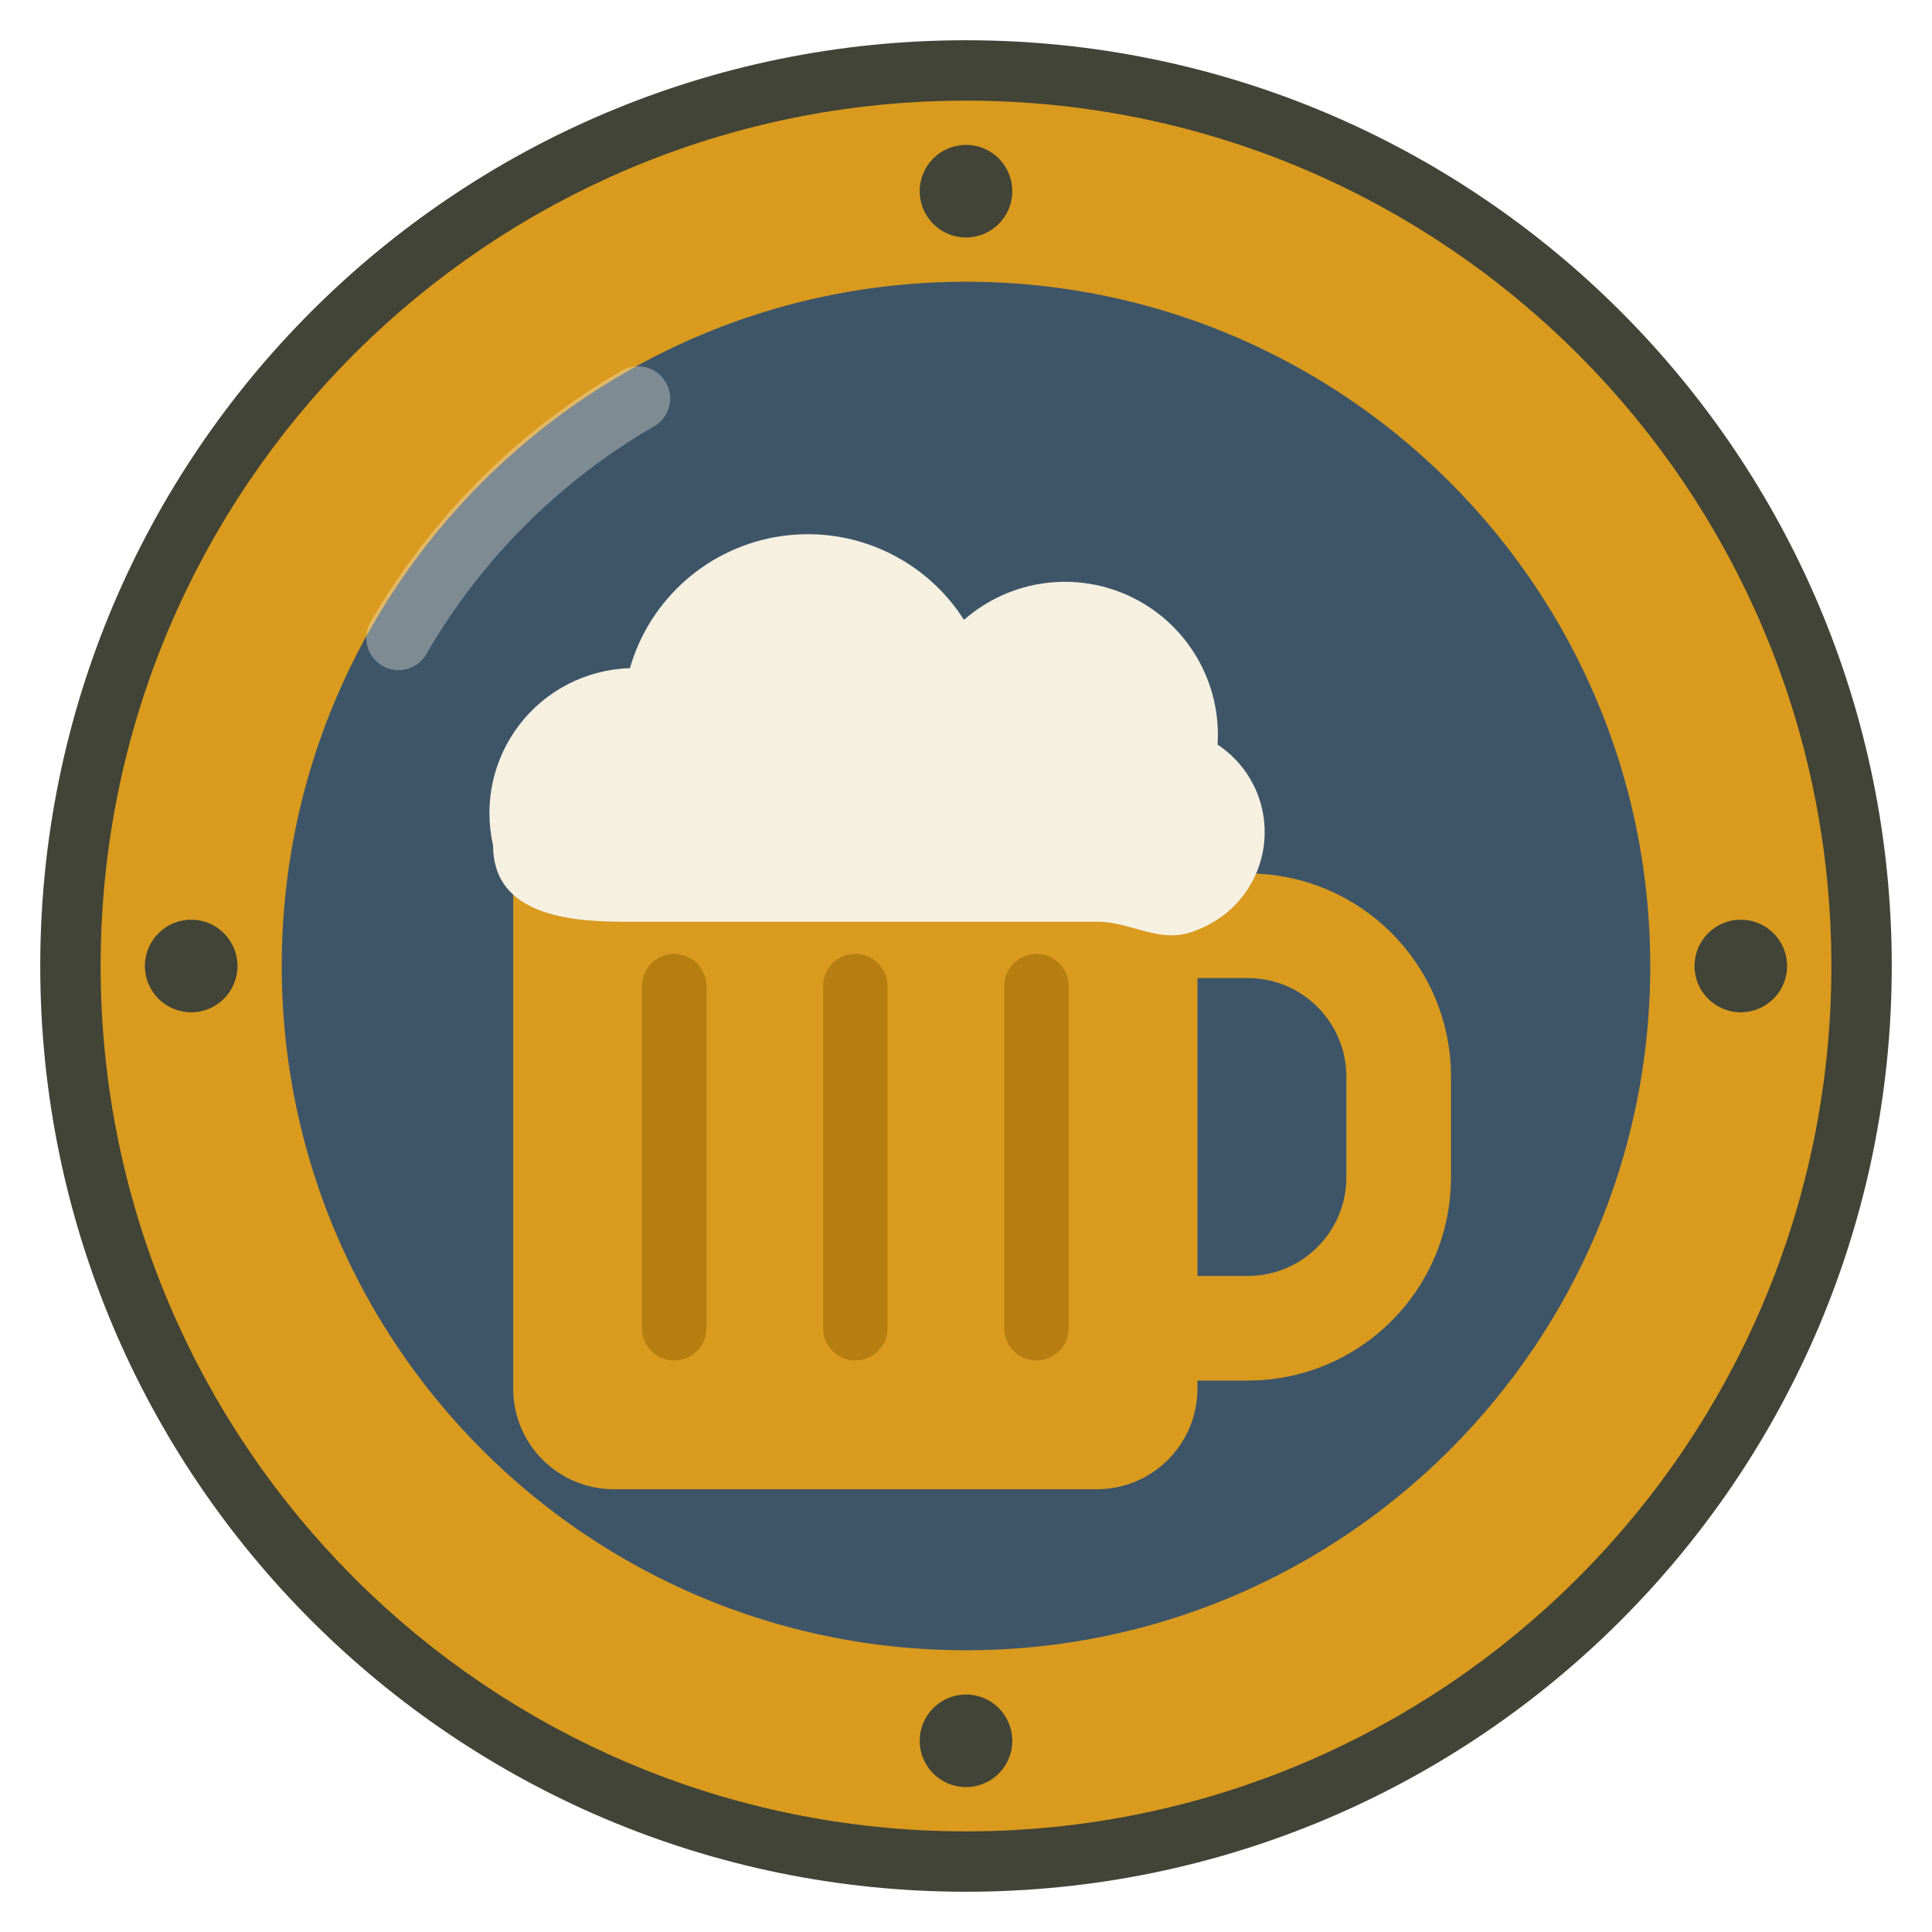
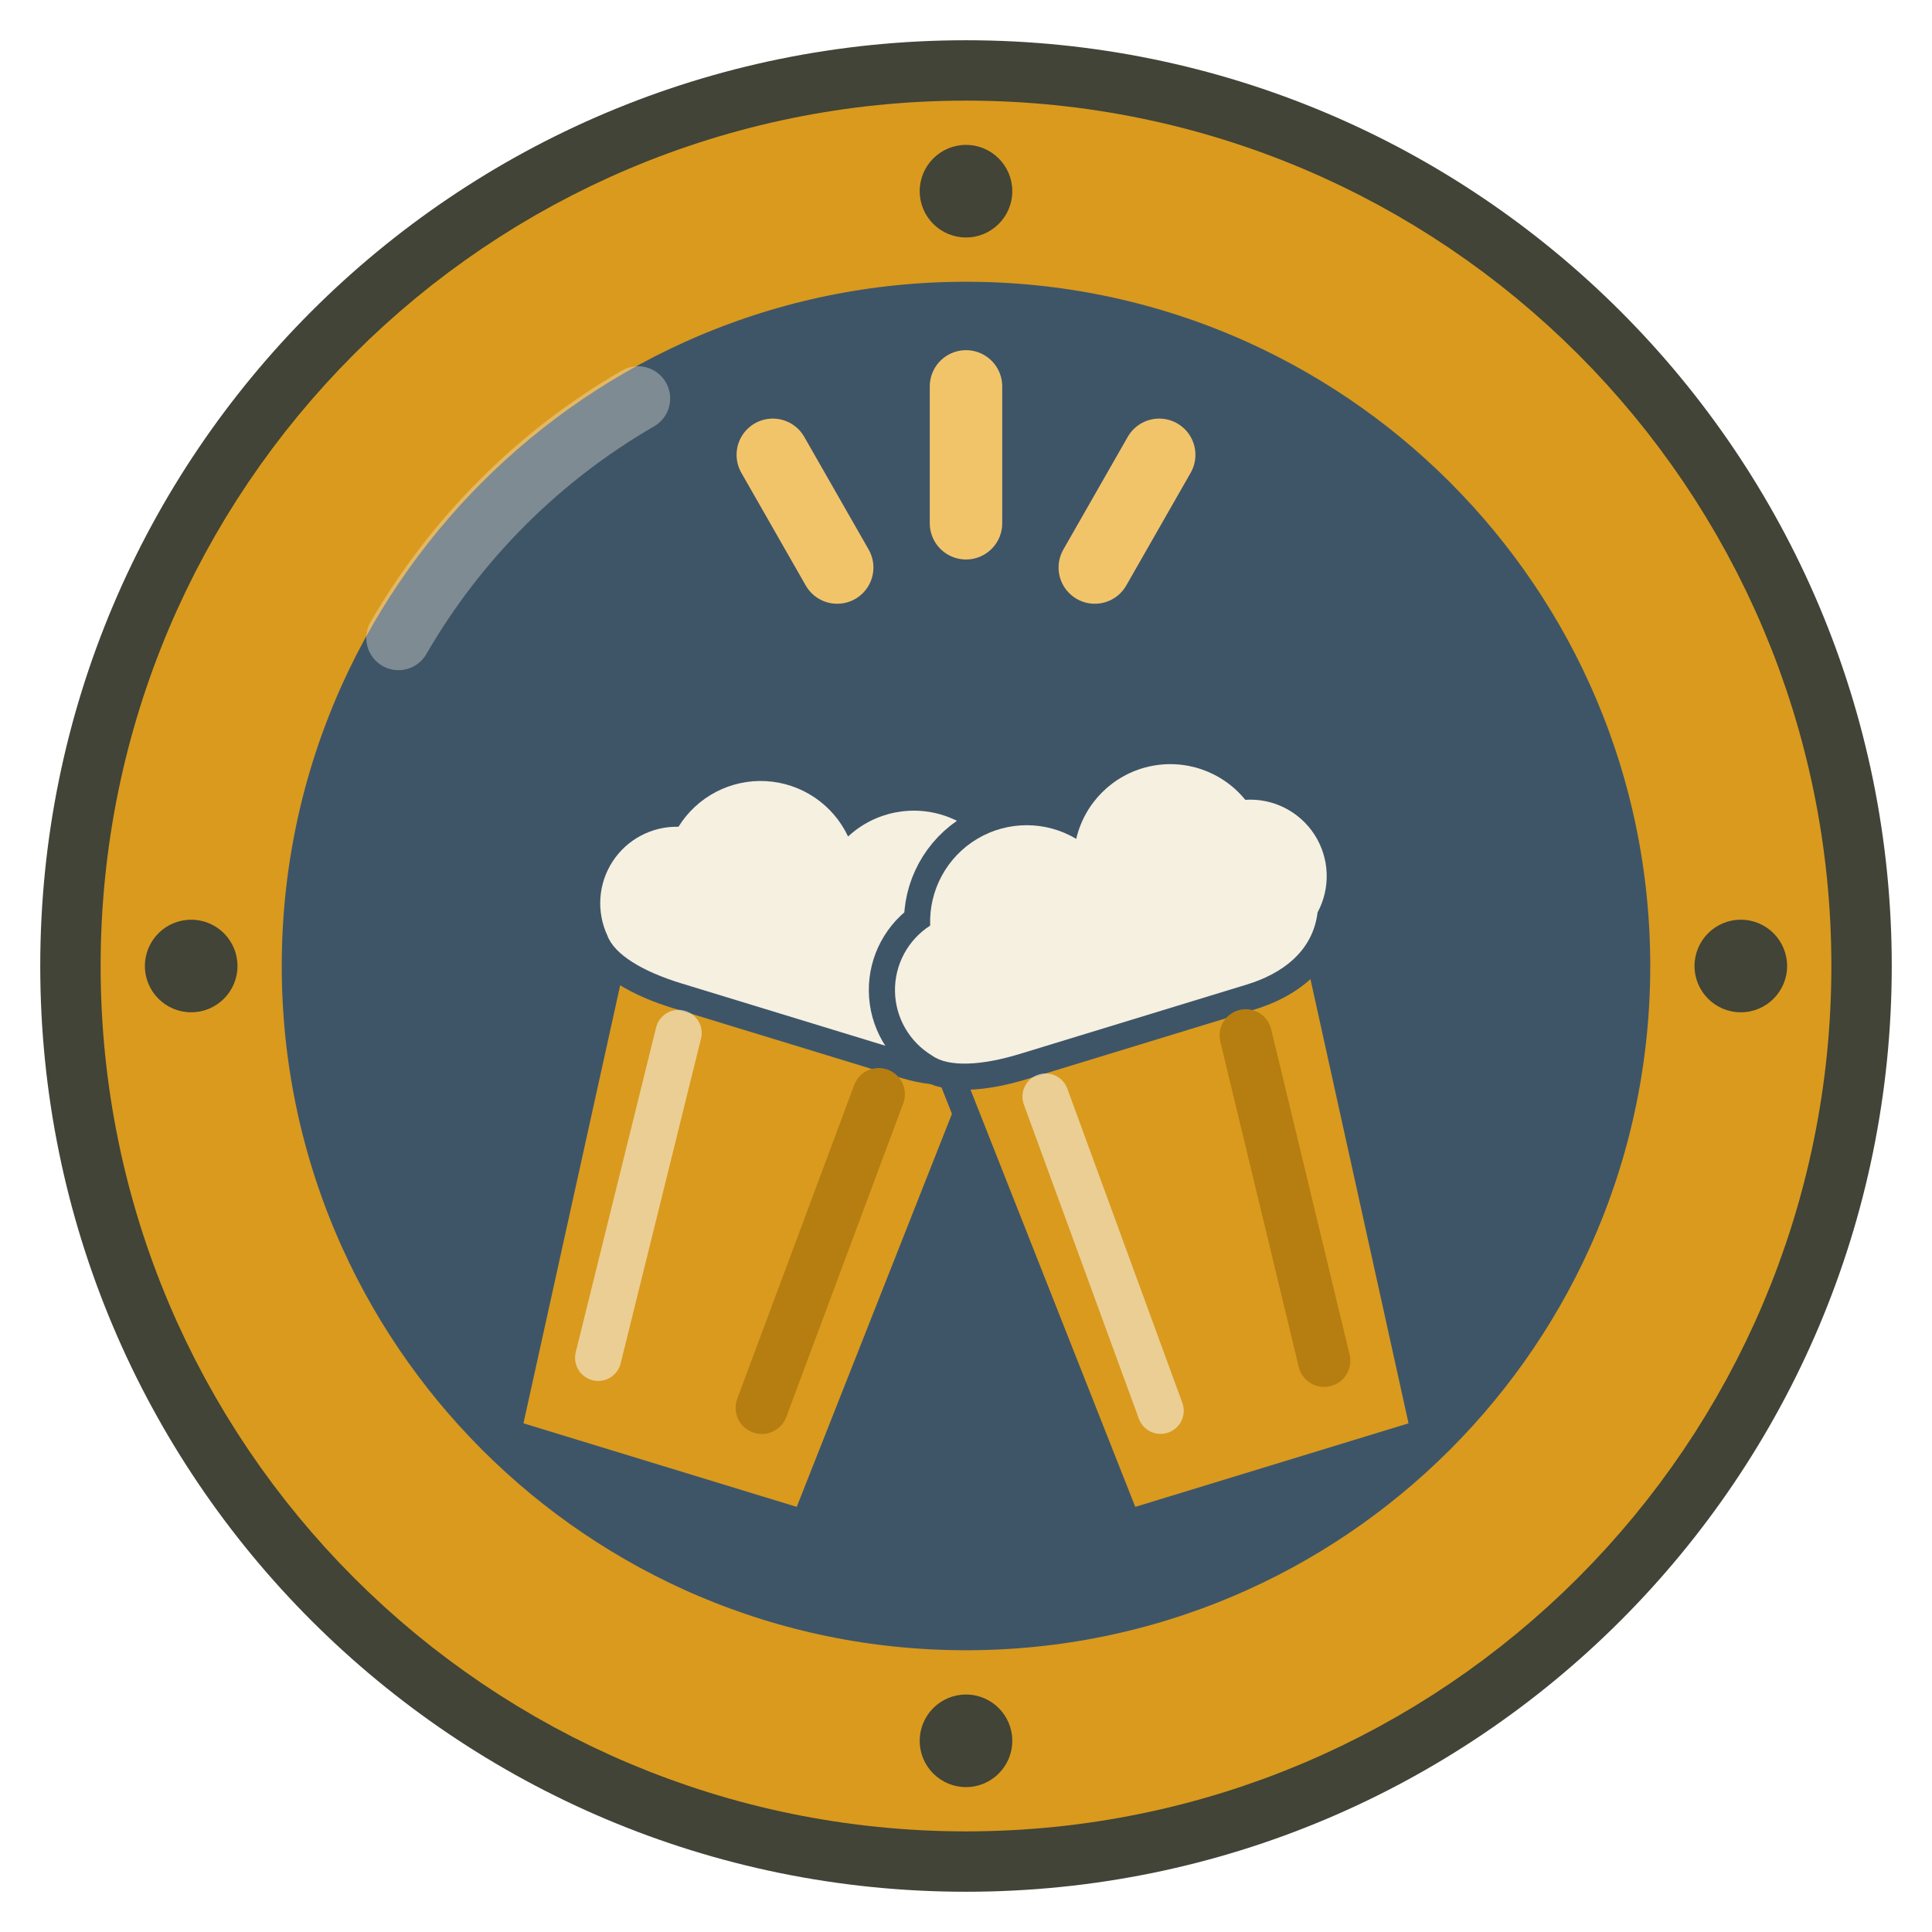
<svg xmlns="http://www.w3.org/2000/svg" viewBox="0 0 48 48">
  <circle cx="24" cy="24" r="23" fill="#414437" />
  <circle cx="24" cy="24" r="19.25" fill="#3E5568" stroke="#D99A1E" stroke-width="4.5" />
  <g fill="#414437">
    <circle cx="24" cy="4.75" r="1.15" />
    <circle cx="43.25" cy="24" r="1.15" />
    <circle cx="24" cy="43.25" r="1.15" />
    <circle cx="4.75" cy="24" r="1.15" />
  </g>
  <path d="M9.9 15.85A16.3 16.3 0 0 1 15.85 9.9" fill="none" stroke="#F6F0E1" stroke-opacity=".35" stroke-width="1.6" stroke-linecap="round" />
-   <g transform="translate(-1.75 0.5)">
-     <path d="M30.5 22.5h2.25a3.75 3.75 0 0 1 3.75 3.75v2.5a3.75 3.75 0 0 1-3.75 3.75H30.5" fill="none" stroke="#D99A1E" stroke-width="2.6" />
-     <rect x="14.5" y="19" width="17" height="17.5" rx="2.5" fill="#D99A1E" />
-     <path d="M18.5 24v8.5M23 24v8.5M27.5 24v8.5" stroke="#B67D10" stroke-width="1.6" stroke-linecap="round" />
-     <path d="M14 20.5a3.6 3.6 0 0 1 3.4-4.4 4.6 4.6 0 0 1 8.3-1.2 3.8 3.8 0 0 1 6.3 3.1 2.6 2.6 0 0 1-.5 4.6c-.9.4-1.6-.2-2.5-.2H17.2c-1.6 0-3.2-.3-3.2-1.9Z" fill="#F6F0E1" />
+   <path d="M24 9.6v3.4M19.2 11.3l1.6 2.8M28.8 11.3l-1.6 2.8" fill="none" stroke="#F2C46A" stroke-width="1.8" stroke-linecap="round" />
+   <g transform="translate(16.4 36.4) rotate(17)">
+     <g stroke="#3E5568" stroke-width="1.3" stroke-linejoin="round" paint-order="stroke">
+       <path d="M-4.6 -13.2h9.2l-1.05 13.2h-7.1Z" fill="#D99A1E" />
+       <path d="M-5.1 -12.2a1.9 1.9 0 0 1 .9-3.1 2.4 2.4 0 0 1 4.1-1 2.4 2.4 0 0 1 4.3.3 1.9 1.9 0 0 1 .9 3.2c-.4.9-1.3 1.2-2.2 1.2h-5.9c-1 0-1.8-.2-2.1-.6Z" fill="#F6F0E1" />
+     </g>
+     <path d="M-2.7 -10.4l.45 8.3" stroke="#F6F0E1" stroke-opacity=".6" stroke-width="1.15" stroke-linecap="round" />
+     <path d="M2.5 -10.4l-.5 8.3" stroke="#B67D10" stroke-width="1.3" stroke-linecap="round" />
+   </g>
+   <g transform="translate(31.6 36.4) rotate(-17)">
+     <g stroke="#3E5568" stroke-width="1.3" stroke-linejoin="round" paint-order="stroke">
+       <path d="M-4.6 -13.2h9.2l-1.05 13.2h-7.1Z" fill="#D99A1E" />
+       <path d="M-5.1 -12.2a1.9 1.9 0 0 1 .9-3.1 2.4 2.4 0 0 1 4.1-1 2.4 2.4 0 0 1 4.3.3 1.9 1.9 0 0 1 .9 3.2c-.4.9-1.3 1.2-2.2 1.2h-5.9c-1 0-1.8-.2-2.1-.6Z" fill="#F6F0E1" />
+     </g>
+     <path d="M-2.7 -10.4l.45 8.3" stroke="#F6F0E1" stroke-opacity=".6" stroke-width="1.15" stroke-linecap="round" />
+     <path d="M2.5 -10.4l-.5 8.3" stroke="#B67D10" stroke-width="1.3" stroke-linecap="round" />
  </g>
</svg>
